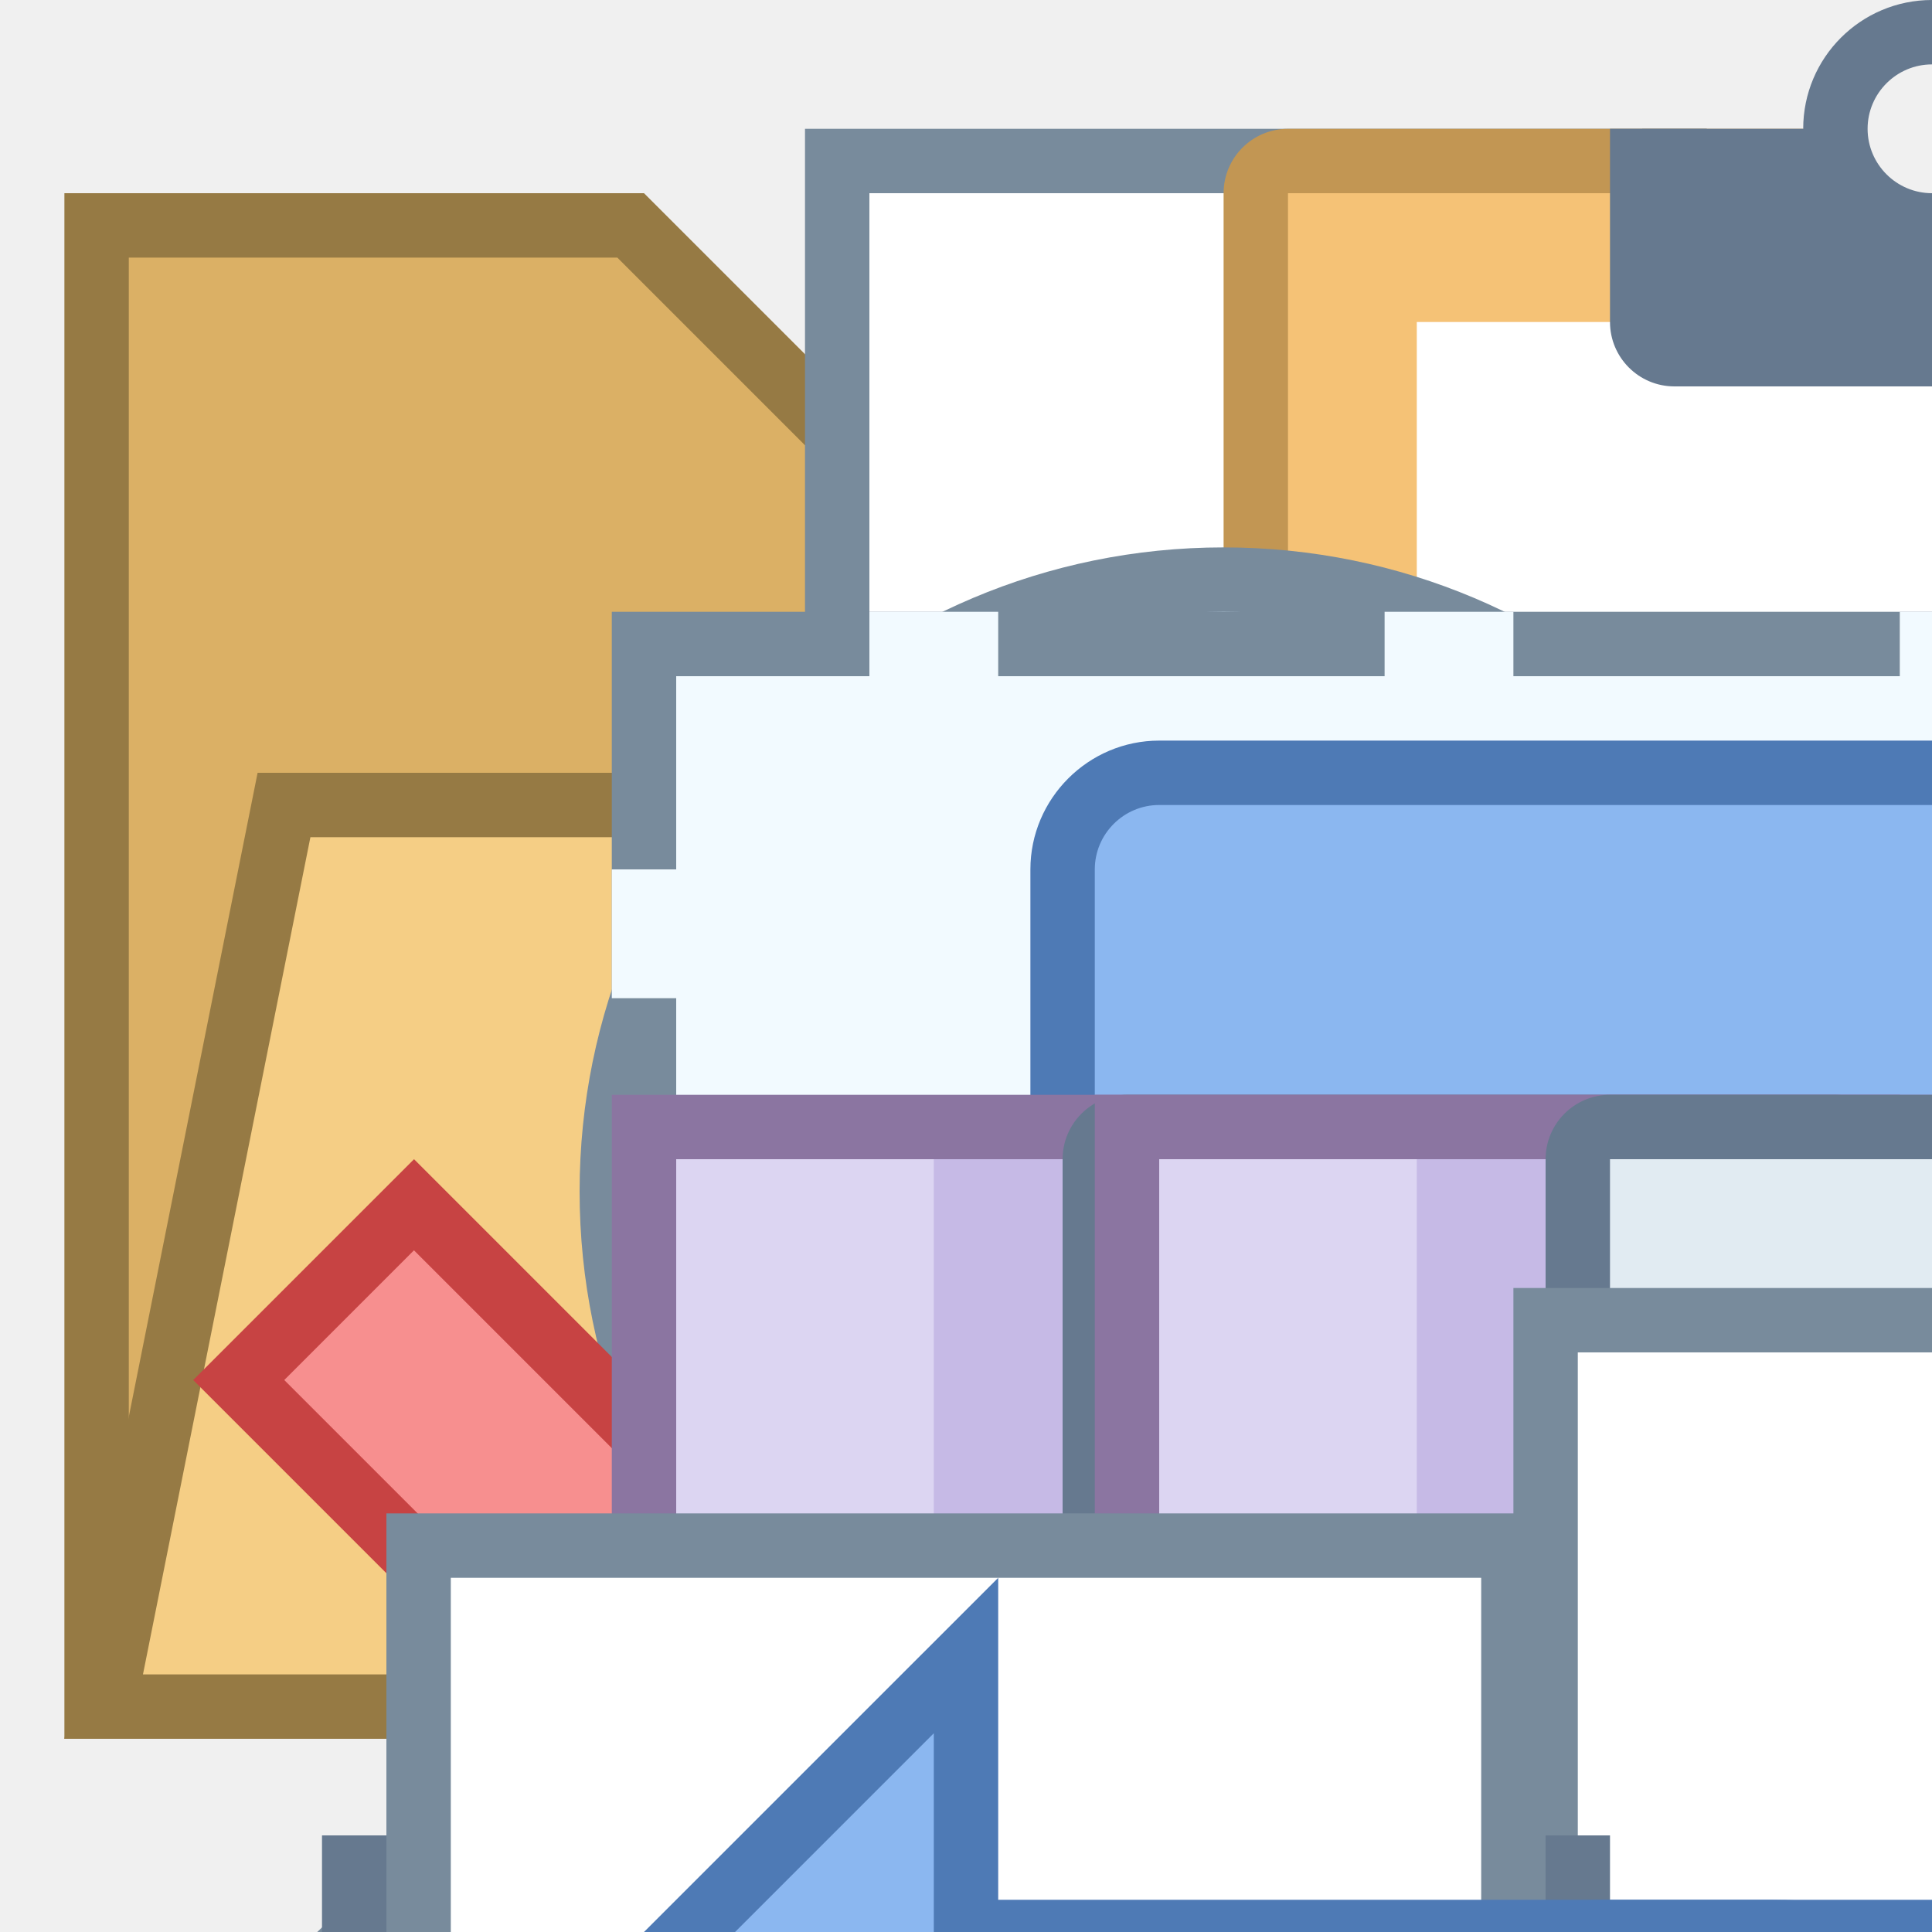
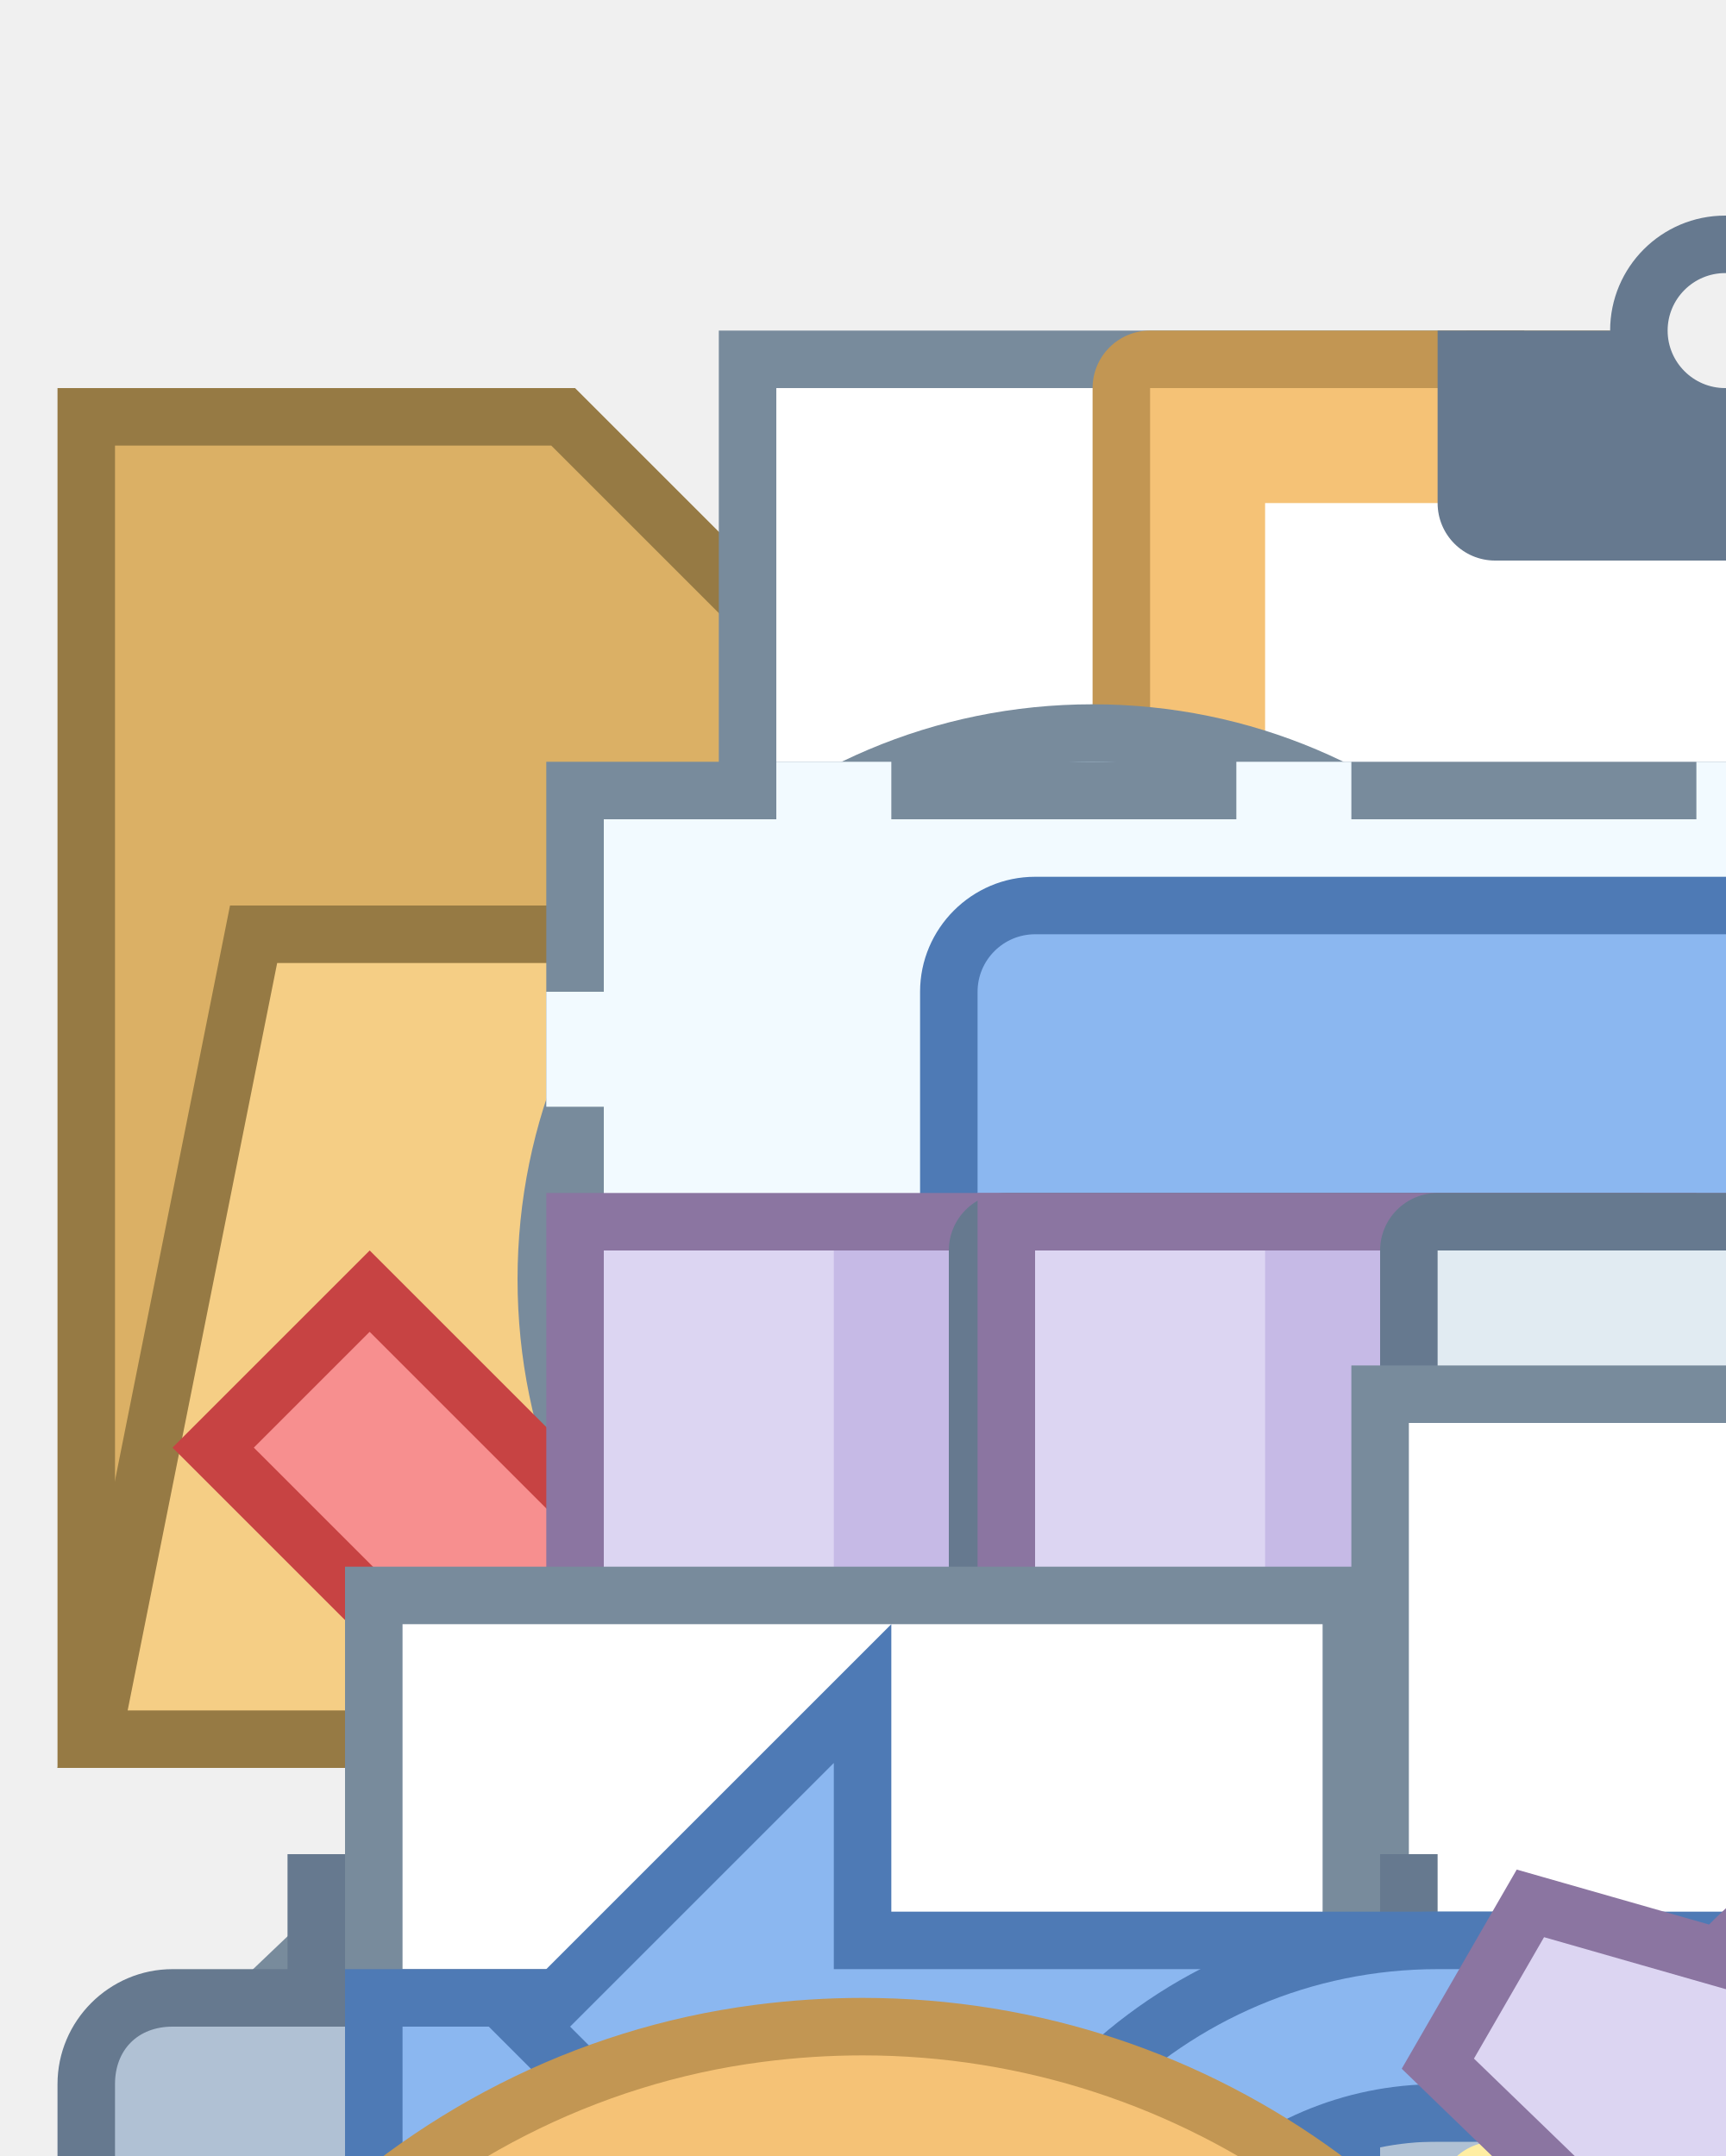
- <svg xmlns="http://www.w3.org/2000/svg" width="120" height="120">
+ <svg xmlns="http://www.w3.org/2000/svg" width="120" height="150">
  <svg viewBox="0 0 30 30" x="0" y="0">
    <path fill="#dbb065" d="M1.5 26.5L1.5 3.5 9.793 3.5 12.793 6.5 26.5 6.5 26.5 26.5z" />
    <path fill="#967a44" d="M9.586,4l2.707,2.707L12.586,7H13h13v19H2V4H9.586 M10,3H1v24h26V6H13L10,3L10,3z" />
    <g>
      <path fill="#f5ce85" d="M1.61 26.5L4.41 12.5 12.151 12.5 15.151 10.5 28.437 10.5 26.555 26.5z" />
      <path fill="#967a44" d="M27.875,11l-1.765,15H2.22l2.6-13H12h0.303l0.252-0.168L15.303,11H27.875 M29,10H15l-3,2H4L1,27h26 L29,10L29,10z" />
    </g>
  </svg>
  <svg viewBox="0 0 30 30" x="30" y="0">
    <path fill="#fff" d="M5.5 27.5L5.5 2.5 18.8 2.5 24.5 8.2 24.5 27.5z" />
    <path fill="#788b9c" d="M18.6,3L24,8.4V27H6V3H18.6 M19,2H5v26h20V8L19,2L19,2z" />
    <path fill="#c5d4de" d="M15.5,28H25V14.2c-0.3-0.1-0.7-0.1-1-0.2V27h-9.1C15.1,27.3,15.3,27.7,15.5,28z" />
    <path fill="#fff" d="M18.5 8.5L18.5 2.5 18.8 2.5 24.5 8.2 24.5 8.5z" />
    <path fill="#788b9c" d="M19,3.4L23.6,8H19V3.4 M19,2h-1v7h7V8L19,2L19,2z" />
    <path fill="#bae0bd" d="M23 16.5A6.5 6.5 0 1 0 23 29.5A6.5 6.5 0 1 0 23 16.5Z" />
    <path fill="#5e9c76" d="M23,17c3.3,0,6,2.7,6,6s-2.7,6-6,6s-6-2.7-6-6S19.7,17,23,17 M23,16c-3.9,0-7,3.1-7,7s3.1,7,7,7 s7-3.1,7-7S26.9,16,23,16L23,16z" />
    <path fill="#fff" d="M22 19H24V27H22z" />
    <path fill="#fff" d="M19 22H27V24H19z" />
  </svg>
  <svg viewBox="0 0 30 30" x="60" y="0">
    <path fill="#66798f" d="M15,1c0.551,0,1,0.449,1,1s-0.449,1-1,1s-1-0.449-1-1S14.449,1,15,1 M15,0c-1.105,0-2,0.895-2,2 s0.895,2,2,2s2-0.895,2-2S16.105,0,15,0L15,0z" />
    <path fill="#f5c276" d="M5,28.5c-0.276,0-0.5-0.225-0.5-0.5V3c0-0.275,0.224-0.5,0.5-0.5h7.55c0.232,1.14,1.242,2,2.45,2 s2.217-0.86,2.45-2H25c0.276,0,0.5,0.225,0.5,0.5v25c0,0.275-0.224,0.5-0.5,0.5H5z" />
    <path fill="#c29653" d="M25,3v25H5V3h7.171C12.584,4.164,13.696,5,15,5s2.416-0.836,2.829-2H25 M25,2h-8 c0,1.105-0.895,2-2,2s-2-0.895-2-2H5C4.448,2,4,2.448,4,3v25c0,0.552,0.448,1,1,1h20c0.552,0,1-0.448,1-1V3C26,2.448,25.552,2,25,2 L25,2z" />
    <path fill="#fff" d="M7 5H23V26H7z" />
    <path fill="#66798f" d="M16.495,2c0,1.105-0.39,1.387-1.495,1.387S13.559,3.105,13.559,2H10v3c0,0.552,0.448,1,1,1h8c0.552,0,1-0.448,1-1V2H16.495z" />
  </svg>
  <svg viewBox="0 0 30 30" x="90" y="0">
    <path fill="#b6c9d6" d="M2.931,28.5c-0.382,0-0.742-0.149-1.012-0.419c-0.558-0.558-0.558-1.466,0-2.024l14.007-13.353 l1.375,1.377L3.935,28.089C3.673,28.351,3.313,28.5,2.931,28.5z" />
    <path fill="#788b9c" d="M15.917,13.403l0.685,0.686L3.589,27.727C3.413,27.903,3.18,28,2.931,28s-0.482-0.097-0.658-0.273 c-0.363-0.363-0.363-0.953-0.017-1.3L15.917,13.403 M15.934,12.005L1.565,25.704c-0.754,0.754-0.754,1.977,0,2.731 C1.943,28.811,2.437,29,2.931,29c0.494,0,0.988-0.189,1.365-0.566L18,14.073L15.934,12.005L15.934,12.005z" />
    <path fill="#d1edff" d="M19,20.5c-5.238,0-9.5-4.262-9.5-9.5s4.262-9.5,9.5-9.5s9.5,4.262,9.5,9.5S24.238,20.5,19,20.5z" />
    <path fill="#788b9c" d="M19,2c4.963,0,9,4.037,9,9s-4.037,9-9,9s-9-4.037-9-9S14.037,2,19,2 M19,1C13.477,1,9,5.477,9,11 s4.477,10,10,10s10-4.477,10-10S24.523,1,19,1L19,1z" />
    <path fill="#36404d" d="M18 6H20V16H18z" transform="rotate(90 19 11)" />
  </svg>
  <svg viewBox="0 0 30 30" x="0" y="30">
    <path fill="#b6c9d6" d="M2.931,28.5c-0.382,0-0.742-0.149-1.012-0.419c-0.558-0.558-0.558-1.466,0-2.024l14.007-13.353 l1.375,1.377L3.935,28.089C3.673,28.351,3.313,28.5,2.931,28.5z" />
    <path fill="#788b9c" d="M15.917,13.403l0.685,0.686L3.589,27.727C3.413,27.903,3.18,28,2.931,28s-0.482-0.097-0.658-0.273 c-0.363-0.363-0.363-0.953-0.017-1.3L15.917,13.403 M15.934,12.005L1.565,25.704c-0.754,0.754-0.754,1.977,0,2.731 C1.943,28.811,2.437,29,2.931,29c0.494,0,0.988-0.189,1.365-0.566L18,14.073L15.934,12.005L15.934,12.005z" />
    <path fill="#d1edff" d="M19,20.5c-5.238,0-9.5-4.262-9.5-9.5s4.262-9.5,9.5-9.5s9.5,4.262,9.5,9.5S24.238,20.5,19,20.5z" />
    <path fill="#788b9c" d="M19,2c4.963,0,9,4.037,9,9s-4.037,9-9,9s-9-4.037-9-9S14.037,2,19,2 M19,1C13.477,1,9,5.477,9,11 s4.477,10,10,10s10-4.477,10-10S24.523,1,19,1L19,1z" />
    <path fill="#36404d" d="M18 6H20V16H18z" />
    <path fill="#36404d" d="M18 6H20V16H18z" transform="rotate(90 19 11)" />
  </svg>
  <svg viewBox="0 0 30 30" x="30" y="30">
    <path fill="#f2faff" d="M2.5 2.5H27.5V27.5H2.5z" />
    <path fill="#788b9c" d="M27,3v24H3V3H27 M28,2H2v26h26V2L28,2z" />
    <path fill="#4e7ab5" d="M21 14L16 9 21 9z" />
    <path fill="#4e7ab5" d="M11.7 13.5H20.3V14.5H11.7z" transform="rotate(-45.001 15.972 14.028)" />
    <path fill="#8bb7f0" d="M2.5 16.5H13.5V27.5H2.5z" />
    <path fill="#4e7ab5" d="M13,17v10H3V17H13 M14,16H2v12h12V16L14,16z" />
    <path fill="#f2faff" d="M22 2H24V4H22zM6 2H8V4H6zM14 2H16V4H14zM22 26H24V28H22zM14 26H16V28H14zM26 22H28V24H26zM26 6H28V8H26zM26 14H28V16H26zM2 6H4V8H2zM2 14H4V16H2z" />
  </svg>
  <svg viewBox="0 0 30 30" x="60" y="30">
    <path fill="#8bb7f0" d="M3,26.5c-0.827,0-1.5-0.673-1.5-1.5V6c0-0.827,0.673-1.5,1.5-1.5h24c0.827,0,1.5,0.673,1.5,1.5v19 c0,0.827-0.673,1.5-1.5,1.5H3z" />
    <path fill="#4e7ab5" d="M27,5c0.551,0,1,0.449,1,1v19c0,0.551-0.449,1-1,1H3c-0.551,0-1-0.449-1-1V6c0-0.551,0.449-1,1-1 H27 M27,4H3C1.9,4,1,4.9,1,6v19c0,1.1,0.9,2,2,2h24c1.1,0,2-0.9,2-2V6C29,4.9,28.1,4,27,4L27,4z" />
    <path fill="#fff" d="M12 11v8.948h-1.416v-7.214c-.257.183-.532.339-.827.467-.295.128-.632.241-1.011.339v-1.208c.236-.077.465-.159.684-.244.221-.085.437-.181.65-.287.214-.105.43-.224.647-.354.217-.13.442-.279.674-.446H12zM15.109 15.172c-.244 0-.452-.081-.623-.241s-.256-.353-.256-.577c0-.228.085-.423.256-.586.171-.163.379-.244.623-.244.248 0 .458.082.632.244C15.914 13.931 16 14.126 16 14.354c0 .224-.086.417-.259.577C15.567 15.092 15.357 15.172 15.109 15.172zM15.109 20c-.244 0-.452-.081-.623-.241s-.256-.353-.256-.577c0-.228.085-.423.256-.586s.379-.244.623-.244c.248 0 .458.082.632.244C15.914 18.759 16 18.954 16 19.182c0 .224-.086.416-.259.577C15.567 19.919 15.357 20 15.109 20zM21 11v8.948h-1.416v-7.214c-.257.183-.532.339-.827.467-.295.128-.632.241-1.011.339v-1.208c.236-.077.465-.159.684-.244.221-.085.437-.181.65-.287.214-.105.43-.224.647-.354.217-.13.442-.279.674-.446H21z" />
  </svg>
  <svg data-name="Слой 1" viewBox="0 0 16 16" x="90" y="30">
    <path fill="#e1ebf2" d="M1,14.5A.5.5,0,0,1,.5,14V12.5h15V14a.5.5,0,0,1-.5.5Z" />
    <path fill="#a3b7cc" d="M15,13v1H1V13H15m1-1H0v2a1,1,0,0,0,1,1H15a1,1,0,0,0,1-1V12Z" />
    <path fill="#66798f" d="M1.5,12.5v-5H15a.5.5,0,0,1,.5.5v4a.5.5,0,0,1-.5.5Z" />
    <path fill="#36404d" d="M15,8v4H2V8H15m0-1H1v6H15a1,1,0,0,0,1-1V8a1,1,0,0,0-1-1Z" />
    <path fill="#36404d" d="M2 8H7V12H2z" />
    <path fill="#bae0bd" d="M11 8H12V12H11z" />
    <path fill="#e1ebf2" d="M.55,12.5s0,0,0,0V7.87L11.39,1.53h.11V6.13Z" />
    <path fill="#a3b7cc" d="M11,2.34V5.87L1,11.66V8.13L11,2.34M11.45,1a.54.54,0,0,0-.31.1L.23,7.42A.55.55,0,0,0,0,7.87v4.59A.55.55,0,0,0,.55,13a.54.54,0,0,0,.31-.1L11.77,6.58A.55.55,0,0,0,12,6.13V1.55A.55.55,0,0,0,11.45,1Z" />
    <path fill="#66798f" d="M5.72 6.31A1.39 0.69 0 1 0 5.72 7.69A1.39 0.69 0 1 0 5.72 6.31Z" transform="rotate(-27.04 5.728 7.008)" />
  </svg>
  <svg viewBox="0 0 30 30" x="0" y="60">
    <path fill="#f78f8f" d="M15 17.722L6.429 26.293 3.707 23.571 12.278 15 3.707 6.429 6.429 3.707 15 12.278 23.571 3.707 26.293 6.429 17.722 15 26.293 23.571 23.571 26.293z" />
    <path fill="#c74343" d="M23.571,4.414l2.014,2.014l-7.864,7.864L17.014,15l0.707,0.707l7.864,7.864l-2.014,2.014 l-7.864-7.864L15,17.014l-0.707,0.707l-7.864,7.864l-2.014-2.014l7.864-7.864L12.986,15l-0.707-0.707L4.414,6.429l2.014-2.014 l7.864,7.864L15,12.986l0.707-0.707L23.571,4.414 M23.571,3L15,11.571L6.429,3L3,6.429L11.571,15L3,23.571L6.429,27L15,18.429 L23.571,27L27,23.571L18.429,15L27,6.429L23.571,3L23.571,3z" />
  </svg>
  <svg viewBox="0 0 30 30" x="30" y="60">
    <path fill="#dcd5f2" d="M2.5 27.5L2.5 2.5 21.793 2.5 27.5 8.207 27.5 27.5z" />
    <path fill="#8b75a1" d="M21.586,3L27,8.414V27H3V3H21.586 M22,2H2v26h26V8L22,2L22,2z" />
    <path fill="#fff" d="M5.5 15.5H24.5V27.5H5.5z" />
    <path fill="#788b9c" d="M24,16v11H6V16H24 M25,15H5v13h20V15L25,15z" />
    <path fill="#c6bae6" d="M19,3H7v7c0,0.552,0.448,1,1,1h11c0.552,0,1-0.448,1-1V4C20,3.448,19.552,3,19,3z" />
    <path fill="#e1ebf2" d="M10,10.5c-0.275,0-0.5-0.224-0.5-0.5V3c0-0.276,0.225-0.5,0.5-0.5h11c0.275,0,0.5,0.224,0.5,0.5v7 c0,0.276-0.225,0.5-0.5,0.5H10z" />
    <path fill="#66798f" d="M21,3v7H10V3H21 M21,2H10C9.448,2,9,2.448,9,3v7c0,0.552,0.448,1,1,1h11c0.552,0,1-0.448,1-1V3 C22,2.448,21.552,2,21,2L21,2z" />
    <path fill="#c2e8ff" d="M8 21H22V22H8zM8 18H22V19H8zM8 24H22V25H8z" />
    <path fill="#788b9c" d="M17 4H19V9H17z" />
  </svg>
  <svg viewBox="0 0 30 30" x="60" y="60">
    <path fill="#dcd5f2" d="M2.5 27.5L2.5 2.5 21.793 2.5 27.5 8.207 27.5 27.5z" />
    <path fill="#8b75a1" d="M21.586,3L27,8.414V27H3V3H21.586 M22,2H2v26h26V8L22,2L22,2z" />
    <path fill="#fff" d="M5.5 15.5H24.5V27.5H5.5z" />
    <path fill="#788b9c" d="M24,16v11H6V16H24 M25,15H5v13h20V15L25,15z" />
    <path fill="#c6bae6" d="M19,3H7v7c0,0.552,0.448,1,1,1h11c0.552,0,1-0.448,1-1V4C20,3.448,19.552,3,19,3z" />
    <path fill="#e1ebf2" d="M10,10.5c-0.276,0-0.5-0.224-0.5-0.5V3c0-0.276,0.224-0.5,0.5-0.5h11c0.276,0,0.5,0.224,0.5,0.5v7 c0,0.276-0.224,0.5-0.5,0.5H10z" />
    <path fill="#66798f" d="M21,3v7H10V3H21 M21,2H10C9.448,2,9,2.448,9,3v7c0,0.552,0.448,1,1,1h11c0.552,0,1-0.448,1-1V3 C22,2.448,21.552,2,21,2L21,2z" />
    <path fill="#c2e8ff" d="M8 21H22V22H8zM8 18H22V19H8zM8 24H22V25H8z" />
    <path fill="#788b9c" d="M17 4H19V9H17z" />
    <path fill="#f5ce85" d="M16.576 21.258L17.762 20.07 20.085 22.094 18.754 23.424 14.951 25.049z" />
    <path fill="#967a44" d="M17.786,20.754l1.567,1.365l-0.884,0.884l-2.567,1.096l1.095-2.556L17.786,20.754 M17.739,19.387 l-1.585,1.585L14,25.998l5.039-2.152l1.778-1.778L17.739,19.387L17.739,19.387z" />
    <g>
      <path fill="#36404d" d="M15.222 23.151L14.002 26 16.858 24.78z" />
    </g>
    <g>
      <path fill="#f78f8f" d="M26.288,11.538l0.589-0.589c0.29-0.29,0.676-0.45,1.086-0.45c0.411,0,0.796,0.16,1.086,0.45 c0.599,0.599,0.599,1.574,0,2.173l-0.589,0.589L26.288,11.538z" />
      <path fill="#c74343" d="M27.964,10.998c0.277,0,0.537,0.108,0.733,0.304c0.404,0.404,0.404,1.062,0,1.466l-0.236,0.236 l-1.466-1.466l0.236-0.236C27.426,11.106,27.687,10.998,27.964,10.998 M27.964,9.998c-0.521,0-1.042,0.199-1.44,0.596 l-0.943,0.943l2.88,2.88l0.943-0.943c0.795-0.795,0.795-2.085,0-2.88C29.006,10.197,28.485,9.998,27.964,9.998L27.964,9.998z" />
    </g>
    <g>
      <path fill="#ffeea3" d="M19.252,22.895c-0.126-0.148-0.338-0.318-0.678-0.399c-0.157-0.578-0.612-0.899-1.052-1.032 c-0.081-0.303-0.247-0.534-0.457-0.696l7.825-7.832l2.173,2.173l-7.797,7.803C19.262,22.906,19.257,22.9,19.252,22.895z" />
      <path fill="#ba9b48" d="M24.89,13.643l1.466,1.466l-7.118,7.124c-0.08-0.05-0.17-0.096-0.269-0.136 c-0.217-0.51-0.625-0.838-1.053-1.021c-0.045-0.105-0.099-0.202-0.16-0.292L24.89,13.643 M24.89,12.229l-8.736,8.743 c0,0,0.004,0,0.011,0c0.105,0,0.91,0.029,0.91,0.918c0,0,1.057,0.033,1.057,1.056c1.052,0,0.907,0.9,0.907,0.9l8.73-8.738 L24.89,12.229L24.89,12.229z" />
    </g>
    <g>
      <path fill="#d9e7f5" d="M25.464 11.877H27.705V14.95H25.464z" transform="rotate(-45.009 26.585 13.414)" />
      <path fill="#788b9c" d="M26.291,12.242l1.466,1.466l-0.878,0.878l-1.466-1.466L26.291,12.242 M26.291,10.828l-2.292,2.292 l2.88,2.88l2.292-2.292L26.291,10.828L26.291,10.828z" />
    </g>
  </svg>
  <svg viewBox="0 0 30 30" x="90" y="60">
    <path fill="#f2faff" d="M11.5 24.5L11.5 1.5 22.793 1.5 28.5 7.207 28.5 24.5z" />
    <path fill="#788b9c" d="M22.586,2L28,7.414V24H12V2H22.586 M23,1H11v24h18V7L23,1L23,1z" />
    <path fill="#fff" d="M22.5 7.5L22.5 1.5 22.793 1.5 28.5 7.207 28.5 7.5z" />
    <path fill="#788b9c" d="M23,2.414L27.586,7H23V2.414 M23,1h-1v7h7V7L23,1L23,1z" />
    <g>
      <path fill="#fff" d="M1.5 28.5L1.5 5.5 12.793 5.5 18.5 11.207 18.5 28.5z" />
      <path fill="#788b9c" d="M12.586,6L18,11.414V28H2V6H12.586 M13,5H1v24h18V11L13,5L13,5z" />
    </g>
    <g>
      <path fill="#fff" d="M12.5 11.5L12.5 5.5 12.793 5.5 18.5 11.207 18.5 11.5z" />
      <path fill="#788b9c" d="M13,6.414L17.586,11H13V6.414 M13,5h-1v7h7v-1L13,5L13,5z" />
    </g>
  </svg>
  <svg viewBox="0 0 30 30" x="0" y="90">
    <path fill="#b0c1d4" d="M3,23.5c-0.8,0-1.5-0.7-1.5-1.5V10c0-0.8,0.7-1.5,1.5-1.5h2.5v-2h19v2H27c0.8,0,1.5,0.7,1.5,1.5v12 c0,0.8-0.7,1.5-1.5,1.5H3z" />
    <path fill="#66798f" d="M24,7v1v1h1h2c0.6,0,1,0.4,1,1v12c0,0.6-0.4,1-1,1H3c-0.6,0-1-0.4-1-1V10c0-0.6,0.4-1,1-1h2h1V8V7 H24 M25,6H5v2H3c-1.1,0-2,0.9-2,2v12c0,1.1,0.9,2,2,2h24c1.1,0,2-0.9,2-2V10c0-1.1-0.9-2-2-2h-2V6L25,6z" />
    <path fill="#fff" d="M6.5 1.5H23.5V8.5H6.5z" />
    <path fill="#788b9c" d="M23,2v6H7V2H23 M24,1H6v8h18V1L24,1z" />
    <path fill="#8bb7f0" d="M8,15.5c-0.8,0-1.5-0.7-1.5-1.5V8.5h17V14c0,0.8-0.7,1.5-1.5,1.5H8z" />
    <path fill="#4e7ab5" d="M23,9v5c0,0.6-0.4,1-1,1H8c-0.6,0-1-0.4-1-1V9H23 M24,8H6v6c0,1.1,0.9,2,2,2h14c1.1,0,2-0.9,2-2V8 L24,8z" />
    <path fill="#fff" d="M6.5 19.5H23.5V28.5H6.5z" />
    <path fill="#788b9c" d="M23,20v8H7v-8H23 M24,19H6v10h18V19L24,19z" />
    <path fill="#d6e3ed" d="M7 20H23V23H7z" />
    <path fill="#788b9c" d="M10 22H20V23H10zM10 25H20V26H10z" />
    <g>
      <path fill="#ffeea3" d="M26 11A1 1 0 1 0 26 13A1 1 0 1 0 26 11Z" />
    </g>
    <path fill="#66798f" d="M6,22v-2h18v2h0.5c0.8,0,1.5-0.7,1.5-1.5l0,0c0-0.8-0.7-1.5-1.5-1.5h-19C4.7,19,4,19.7,4,20.5l0,0 C4,21.3,4.7,22,5.5,22H6z" />
  </svg>
  <svg viewBox="0 0 30 30" x="30" y="90">
    <path fill="#8bb7f0" d="M15.5,24.5v-3H20c3.033,0,5.5-2.467,5.5-5.5s-2.467-5.5-5.5-5.5H7.5v4.293L1.707,9L7.5,3.207V7.5H20 c4.687,0,8.5,3.813,8.5,8.5s-3.813,8.5-8.5,8.5H15.5z" />
    <path fill="#4e7ab5" d="M7,4.414V7v1h1h12c4.411,0,8,3.589,8,8c0,4.411-3.589,8-8,8h-4v-2h4c3.308,0,6-2.692,6-6 c0-3.308-2.692-6-6-6H8H7v1v2.586L2.414,9L7,4.414 M8,2L1,9l7,7v-5h12c2.761,0,5,2.239,5,5v0c0,2.761-2.239,5-5,5h-5v4h5 c4.971,0,9-4.029,9-9v0c0-4.971-4.029-9-9-9H8V2L8,2z" />
  </svg>
  <svg viewBox="0 0 30 30" x="60" y="90">
    <path fill="#8bb7f0" d="M10,24.5c-4.687,0-8.5-3.813-8.5-8.5S5.313,7.5,10,7.5h12.5V3.207L28.293,9L22.5,14.793V10.5H10 c-3.032,0-5.5,2.468-5.5,5.5s2.468,5.5,5.5,5.5h4.5v3H10z" />
    <path fill="#4e7ab5" d="M23,4.414L27.586,9L23,13.586V11v-1h-1H10c-3.308,0-6,2.692-6,6s2.692,6,6,6h4v2h-4 c-4.411,0-8-3.589-8-8s3.589-8,8-8h12h1V7V4.414 M22,2v5H10c-4.971,0-9,4.029-9,9s4.029,9,9,9h5v-4h-5c-2.761,0-5-2.239-5-5 s2.239-5,5-5h12v5l7-7L22,2L22,2z" />
  </svg>
+   <svg viewBox="0 0 30 30" x="90" y="90">
+     <path fill="#dcd5f2" d="M13.391,28.5l-0.823-3.292l-0.284-0.076c-1.788-0.479-3.417-1.416-4.71-2.71l-0.208-0.208 l-3.251,0.93l-1.609-2.788l2.439-2.358l-0.076-0.284C4.624,16.801,4.5,15.888,4.5,15s0.124-1.801,0.367-2.713l0.076-0.284 L2.504,9.644l1.609-2.788l3.251,0.93l0.208-0.208c1.293-1.294,2.922-2.231,4.71-2.71l0.284-0.076L13.391,1.5h3.219l0.823,3.292 l0.284,0.076c1.789,0.479,3.417,1.416,4.71,2.71l0.208,0.208l3.251-0.93l1.61,2.788l-2.439,2.358l0.076,0.284 C25.376,13.199,25.5,14.112,25.5,15s-0.124,1.801-0.367,2.713l-0.076,0.284l2.439,2.358l-1.609,2.789l-3.251-0.93l-0.208,0.208 c-1.293,1.294-2.922,2.231-4.71,2.71l-0.284,0.076L16.609,28.5H13.391z M15,9c-3.309,0-6,2.691-6,6s2.691,6,6,6s6-2.691,6-6 S18.309,9,15,9z" />
+     <path fill="#8b75a1" d="M16.219,2l0.657,2.628l0.143,0.571l0.569,0.152c1.703,0.456,3.254,1.348,4.485,2.58l0.416,0.417 l0.566-0.162l2.593-0.742l1.219,2.112l-1.947,1.883l-0.423,0.409l0.152,0.568C24.882,13.286,25,14.155,25,15 c0,0.845-0.118,1.714-0.35,2.584l-0.152,0.568l0.423,0.409l1.947,1.883l-1.219,2.112l-2.593-0.742l-0.566-0.162l-0.416,0.417 c-1.231,1.232-2.782,2.124-4.485,2.58l-0.569,0.152l-0.143,0.571L16.219,28h-2.439l-0.657-2.628l-0.143-0.571l-0.569-0.152 c-1.703-0.456-3.254-1.348-4.485-2.58l-0.416-0.417l-0.566,0.162l-2.593,0.742l-1.219-2.112l1.947-1.883l0.423-0.409L5.35,17.584 C5.118,16.714,5,15.845,5,15s0.118-1.714,0.35-2.584l0.152-0.568l-0.423-0.409L3.132,9.556l1.219-2.112l2.593,0.742l0.566,0.162 l0.416-0.417c1.231-1.232,2.782-2.124,4.485-2.58l0.569-0.152l0.143-0.571L13.781,2H16.219 M15,21.5c3.584,0,6.5-2.916,6.5-6.5 S18.584,8.5,15,8.5c-3.584,0-6.5,2.916-6.5,6.5S11.416,21.5,15,21.5 M17,1h-4l-0.846,3.385c-1.893,0.507-3.589,1.493-4.934,2.839 L3.876,6.268l-2,3.464l2.509,2.426C4.142,13.066,4,14.015,4,15s0.142,1.934,0.384,2.842l-2.509,2.426l2,3.464l3.344-0.956 c1.345,1.346,3.041,2.332,4.934,2.839L13,29h4l0.846-3.385c1.893-0.507,3.59-1.493,4.934-2.839l3.344,0.956l2-3.464l-2.509-2.426 C25.858,16.934,26,15.985,26,15s-0.142-1.934-0.384-2.842l2.509-2.426l-2-3.464l-3.344,0.957 c-1.345-1.346-3.041-2.332-4.934-2.839L17,1L17,1z M15,20.5c-3.038,0-5.5-2.462-5.5-5.5c0-3.038,2.462-5.5,5.5-5.5 s5.5,2.462,5.5,5.5C20.5,18.038,18.038,20.5,15,20.5L15,20.5z" />
+     <g>
+       <path fill="#eeebf7" d="M15,22.5c-4.136,0-7.5-3.364-7.5-7.5s3.364-7.5,7.5-7.5s7.5,3.364,7.5,7.5S19.136,22.5,15,22.5z M15,11.5c-1.93,0-3.5,1.57-3.5,3.5s1.57,3.5,3.5,3.5s3.5-1.57,3.5-3.5S16.93,11.5,15,11.5z" />
+       <path fill="#8b75a1" d="M15,8c3.86,0,7,3.14,7,7s-3.14,7-7,7s-7-3.14-7-7S11.14,8,15,8 M15,19c2.206,0,4-1.794,4-4 s-1.794-4-4-4s-4,1.794-4,4S12.794,19,15,19 M15,7c-4.418,0-8,3.582-8,8c0,4.418,3.582,8,8,8s8-3.582,8-8C23,10.582,19.418,7,15,7 L15,7z M15,18c-1.657,0-3-1.343-3-3c0-1.657,1.343-3,3-3s3,1.343,3,3C18,16.657,16.657,18,15,18L15,18z" />
+     </g>
+   </svg>
+   <svg viewBox="0 0 30 30" x="0" y="120">
+     <path fill="#f5c276" d="M14.999,28.5c-3.839,0-7.509-1.644-10.069-4.509c-2.595-2.904-3.781-6.655-3.341-10.562 C2.272,7.369,7.151,2.402,13.189,1.618C13.792,1.54,14.401,1.5,15,1.5c5.822,0,10.971,3.709,12.811,9.229 c0.246,0.736,0.736,2.581-0.012,3.807c-0.38,0.623-1.061,1.016-2.021,1.164c-0.378,0.06-1.071,0.147-1.876,0.243 c-1.413,0.169-2.701,0.926-3.535,2.076c-0.833,1.149-1.151,2.606-0.873,3.998l0.159,0.794c0.28,1.4-0.078,2.838-0.982,3.944 C17.766,27.86,16.428,28.496,14.999,28.5z M14,20.5c-1.379,0-2.5,1.121-2.5,2.5s1.121,2.5,2.5,2.5s2.5-1.121,2.5-2.5 S15.379,20.5,14,20.5z" />
+     <path fill="#c29653" d="M15,2c5.607,0,10.564,3.571,12.336,8.886c0.174,0.523,0.692,2.313,0.036,3.388 c-0.304,0.499-0.851,0.804-1.672,0.931c-0.373,0.058-1.061,0.145-1.859,0.24c-1.55,0.186-2.964,1.017-3.88,2.28 c-0.914,1.262-1.263,2.861-0.958,4.389l0.159,0.794c0.251,1.254-0.07,2.54-0.879,3.53C17.474,27.428,16.276,27.997,15,28 c-3.697,0-7.232-1.582-9.697-4.341c-2.499-2.797-3.642-6.41-3.217-10.174C2.743,7.651,7.44,2.868,13.254,2.114 C13.835,2.038,14.422,2,15,2 M14,26c1.654,0,3-1.346,3-3s-1.346-3-3-3s-3,1.346-3,3S12.346,26,14,26 M15,1 c-0.617,0-1.242,0.04-1.875,0.122C6.837,1.938,1.802,7.072,1.092,13.373C0.138,21.833,6.732,29,15,29 c3.312-0.008,5.792-3.04,5.142-6.288l-0.159-0.794c-0.527-2.637,1.306-5.16,3.976-5.48c0.813-0.097,1.513-0.186,1.894-0.245 c3.694-0.573,2.895-4.231,2.431-5.624C26.431,5.009,21.183,1,15,1L15,1z M14,25c-1.105,0-2-0.895-2-2c0-1.105,0.895-2,2-2 s2,0.895,2,2C16,24.105,15.105,25,14,25L14,25z" />
+     <path fill="#f78f8f" d="M7.5 15.5A2 2 0 1 0 7.5 19.5A2 2 0 1 0 7.5 15.5Z" />
+     <path fill="#c74343" d="M7.5,16C8.327,16,9,16.673,9,17.5S8.327,19,7.5,19S6,18.327,6,17.5S6.673,16,7.5,16 M7.5,15 C6.119,15,5,16.119,5,17.5S6.119,20,7.5,20s2.5-1.119,2.5-2.5S8.881,15,7.5,15L7.5,15z" />
+     <path fill="#ffeea3" d="M7.5 8.5A2 2 0 1 0 7.5 12.5A2 2 0 1 0 7.5 8.5Z" />
+     <path fill="#ba9b48" d="M7.5,9C8.327,9,9,9.673,9,10.5S8.327,12,7.5,12S6,11.327,6,10.5S6.673,9,7.5,9 M7.5,8 C6.119,8,5,9.119,5,10.5S6.119,13,7.5,13s2.5-1.119,2.5-2.5S8.881,8,7.5,8L7.5,8z" />
+     <g>
+       <path fill="#bae0bd" d="M13.5 4.5A2 2 0 1 0 13.5 8.5A2 2 0 1 0 13.5 4.5Z" />
+       <path fill="#5e9c76" d="M13.5,5C14.327,5,15,5.673,15,6.5S14.327,8,13.5,8S12,7.327,12,6.5S12.673,5,13.5,5 M13.5,4 C12.119,4,11,5.119,11,6.5S12.119,9,13.5,9S16,7.881,16,6.5S14.881,4,13.5,4L13.5,4z" />
+     </g>
+     <g>
+       <path fill="#8bb7f0" d="M20.5 6.5A2 2 0 1 0 20.5 10.5A2 2 0 1 0 20.5 6.5Z" />
+       <path fill="#4e7ab5" d="M20.5,7C21.327,7,22,7.673,22,8.5S21.327,10,20.5,10S19,9.327,19,8.5S19.673,7,20.5,7 M20.5,6 C19.119,6,18,7.119,18,8.5s1.119,2.5,2.5,2.5S23,9.881,23,8.5S21.881,6,20.5,6L20.5,6z" />
+     </g>
+   </svg>
</svg>
